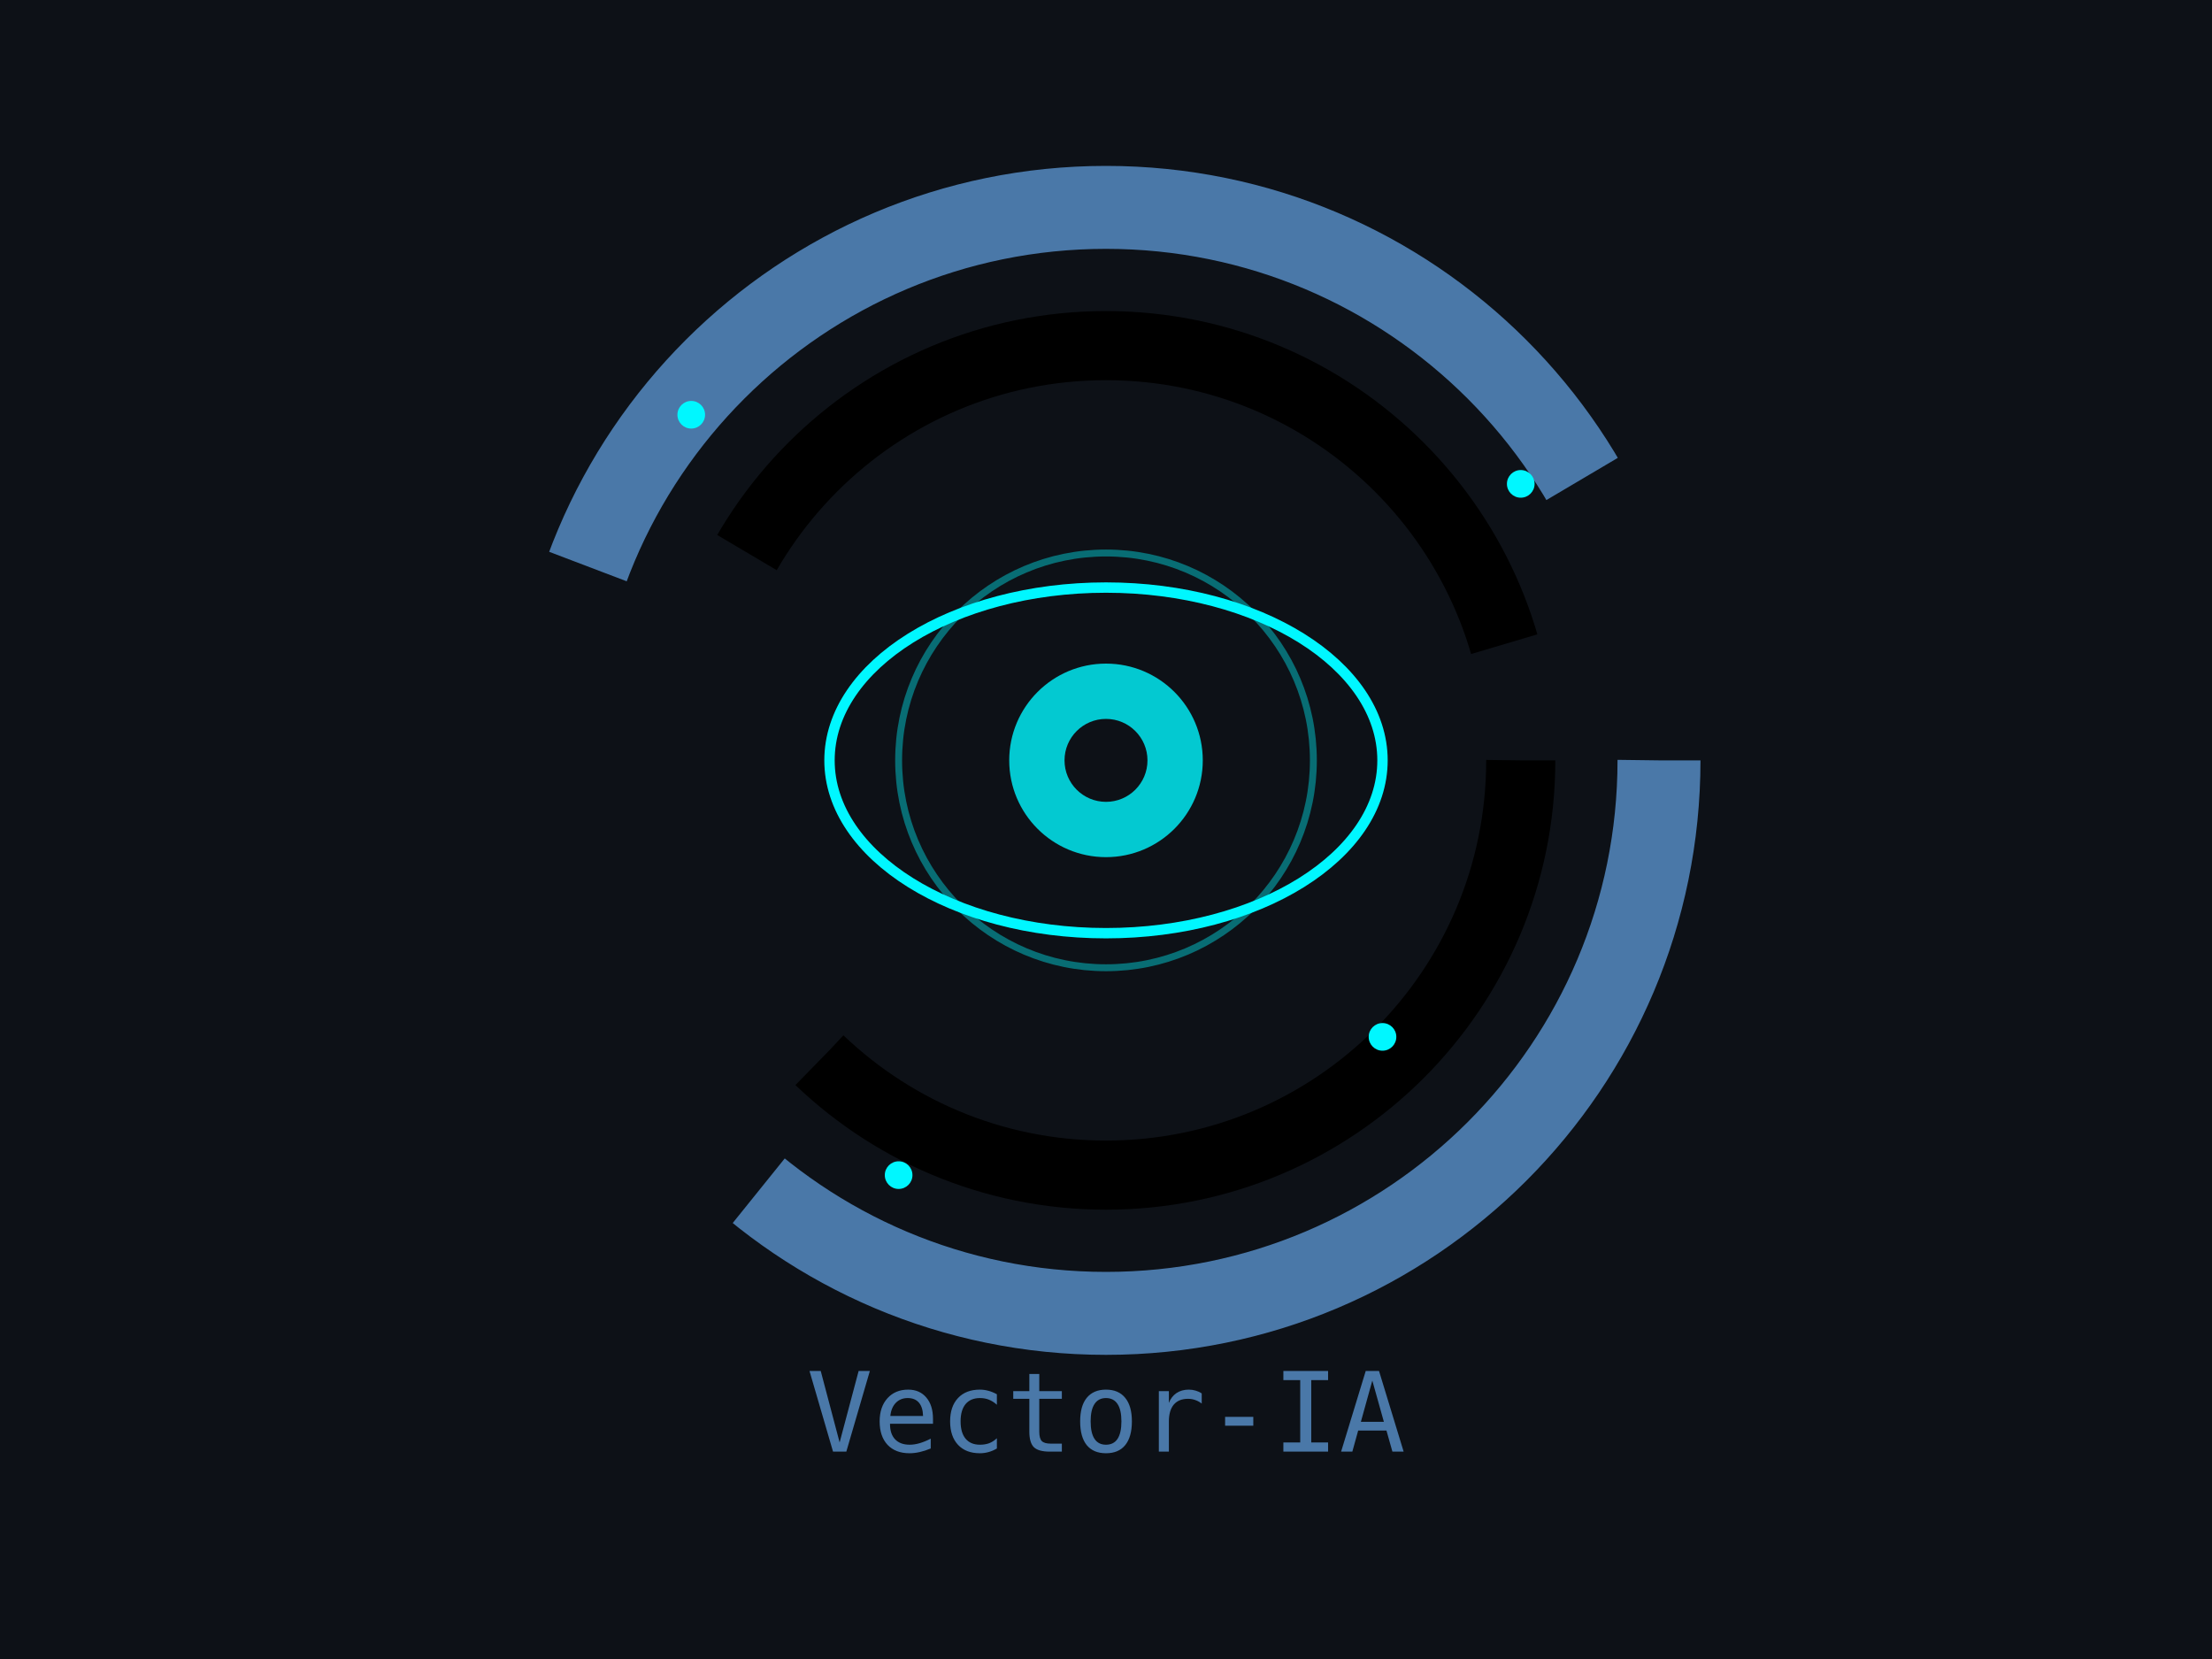
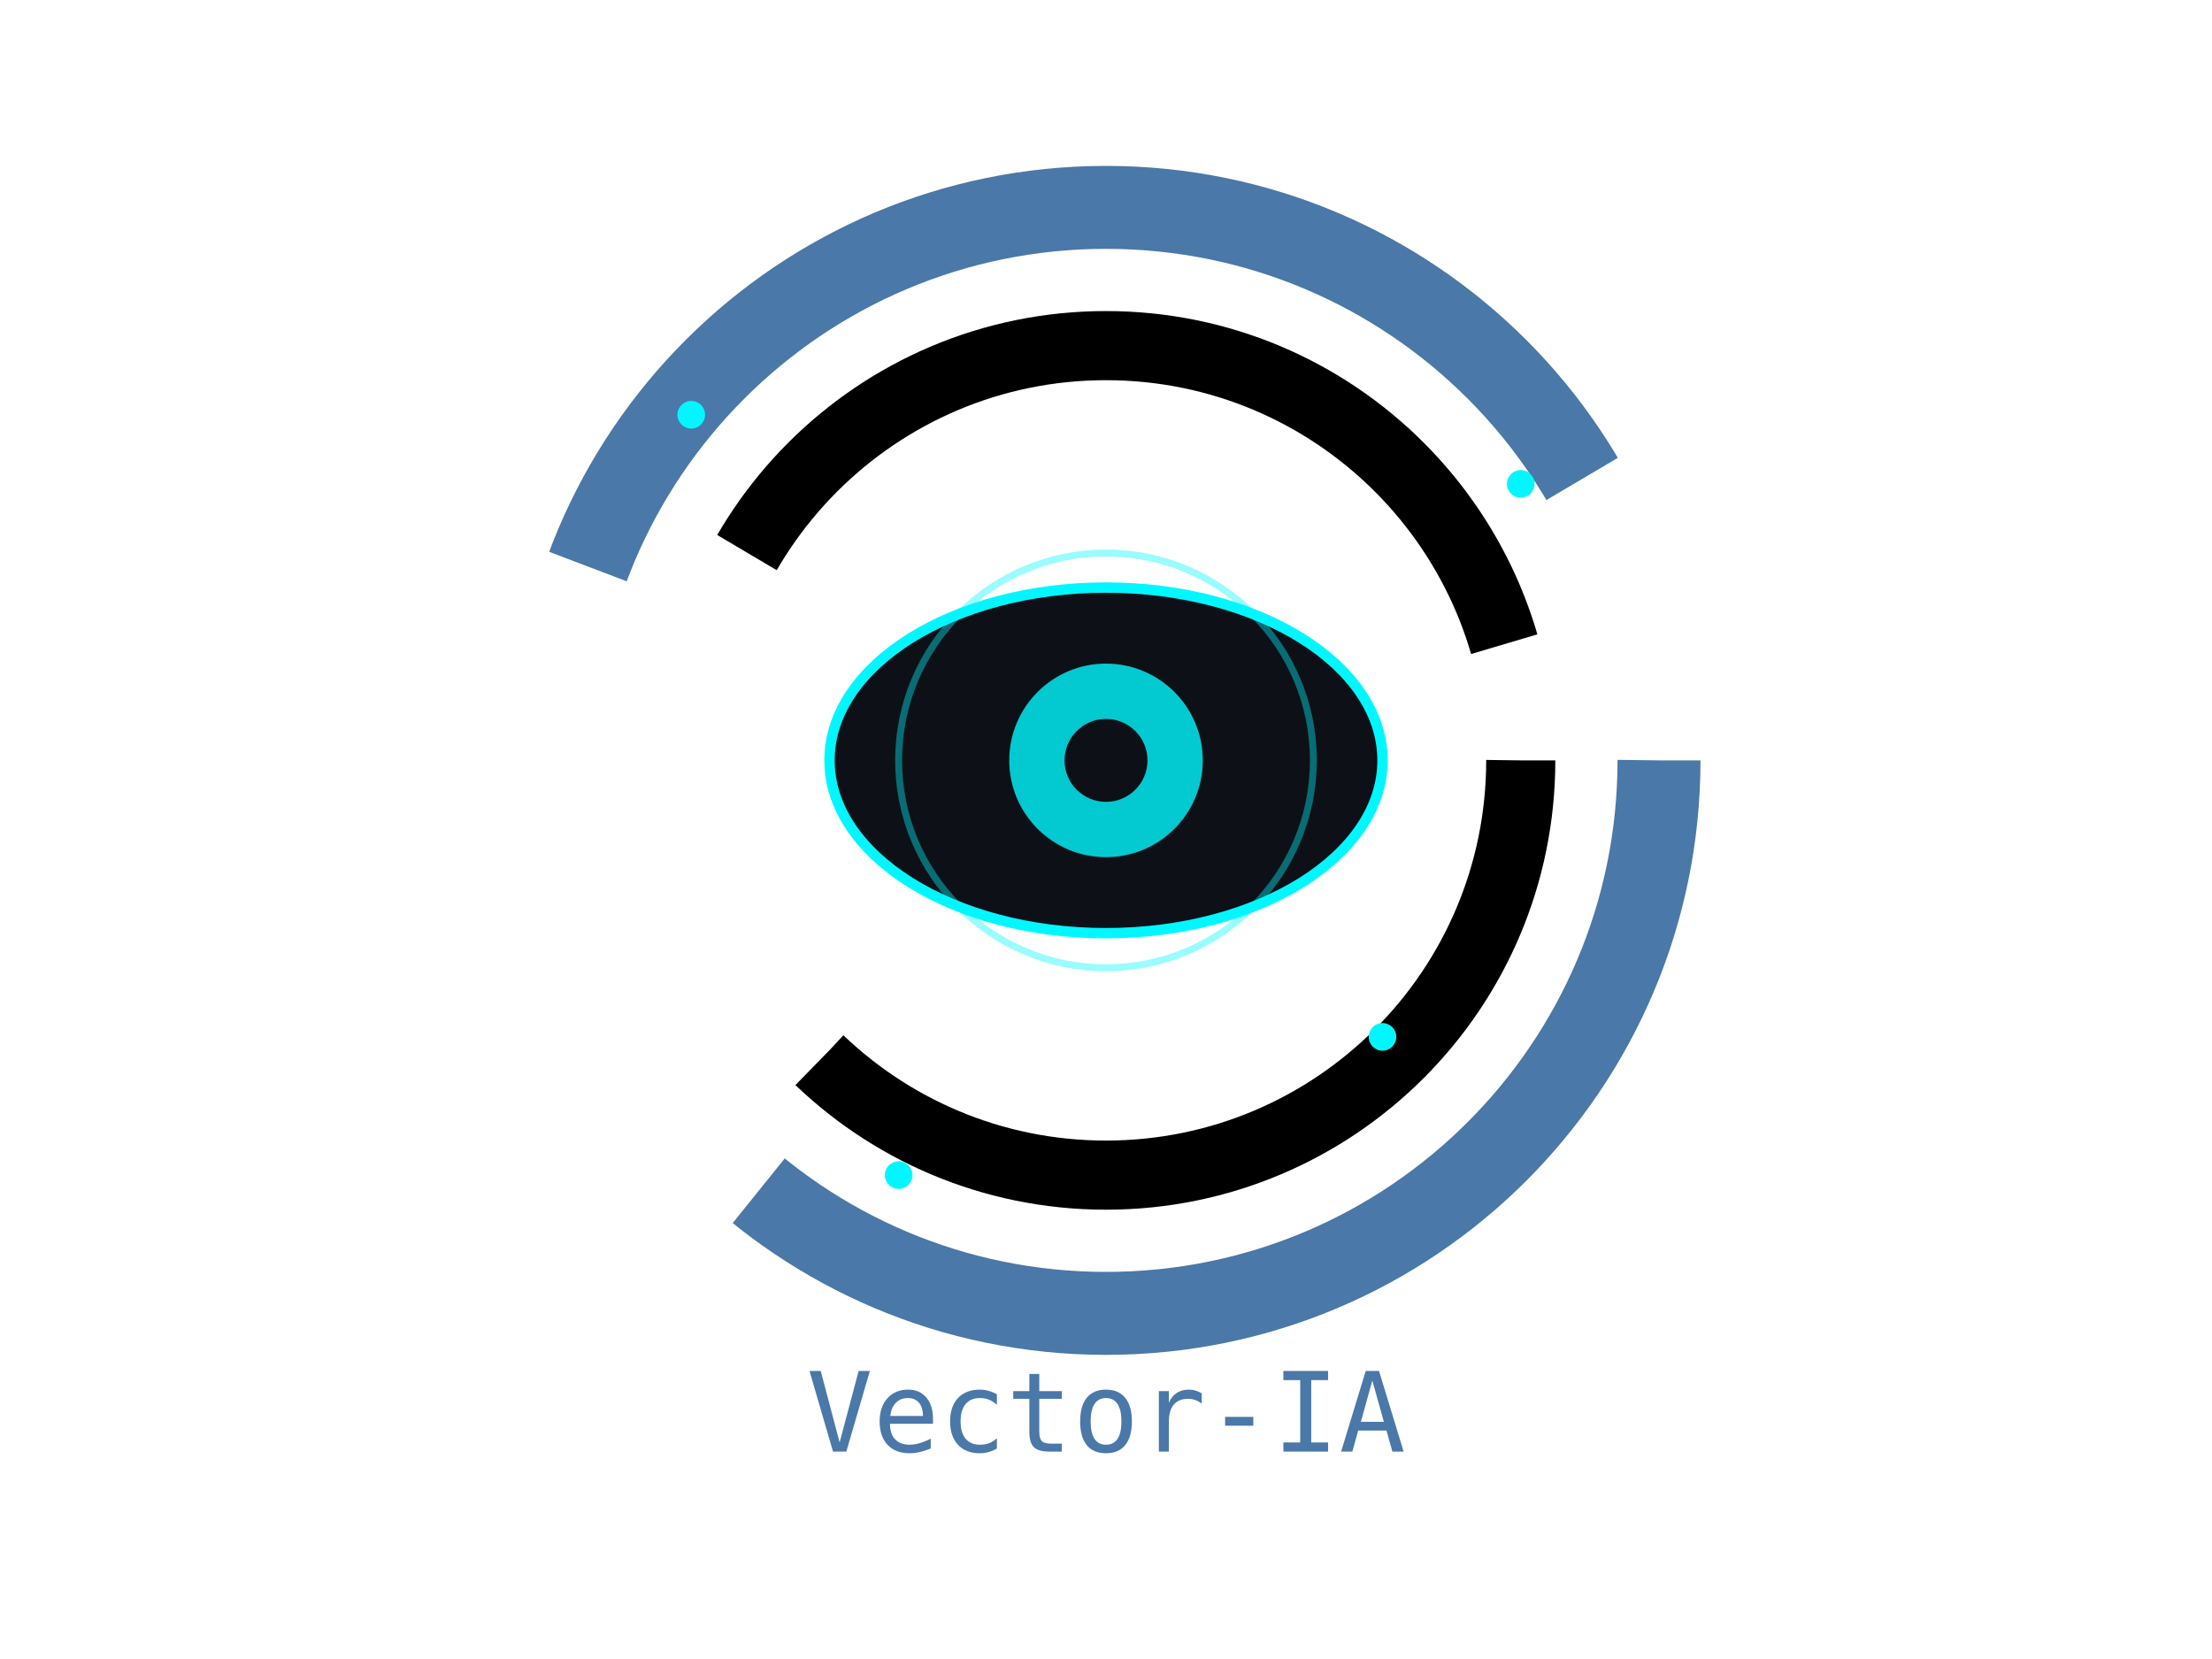
<svg xmlns="http://www.w3.org/2000/svg" width="320" height="240" viewBox="0 0 320 240">
-   <rect width="100%" height="100%" fill="#0d1117" />
  <circle cx="160" cy="110" r="80" fill="none" stroke="#4a78a8" stroke-width="12" stroke-dasharray="180 100">
    <animateTransform attributeName="transform" type="rotate" from="0 160 110" to="360 160 110" dur="12s" repeatCount="indefinite" />
  </circle>
  <circle cx="160" cy="110" r="60" fill="none" stroke="#000000" stroke-width="10" stroke-dasharray="140 80" />
  <ellipse cx="160" cy="110" rx="40" ry="25" fill="#0d1117" stroke="#00f7ff" stroke-width="1.5" />
  <circle cx="160" cy="110" r="14" fill="#00f7ff" opacity="0.8">
    <animate attributeName="r" values="13;16;13" dur="2.5s" repeatCount="indefinite" />
  </circle>
  <circle cx="160" cy="110" r="6" fill="#0d1117" />
  <circle cx="160" cy="110" r="30" fill="none" stroke="#00f7ff" stroke-width="1" opacity="0.4">
    <animate attributeName="r" values="30;45;30" dur="3s" repeatCount="indefinite" />
    <animate attributeName="opacity" values="0.4;0;0.4" dur="3s" repeatCount="indefinite" />
  </circle>
  <g fill="#00f7ff">
    <circle cx="100" cy="60" r="2">
      <animate attributeName="cy" values="60;160;60" dur="5s" repeatCount="indefinite" />
    </circle>
    <circle cx="220" cy="70" r="2">
      <animate attributeName="cy" values="70;150;70" dur="4s" repeatCount="indefinite" />
    </circle>
    <circle cx="130" cy="170" r="2">
      <animate attributeName="cy" values="170;80;170" dur="6s" repeatCount="indefinite" />
    </circle>
    <circle cx="200" cy="150" r="2">
      <animate attributeName="cy" values="150;90;150" dur="4.5s" repeatCount="indefinite" />
    </circle>
  </g>
  <text x="160" y="210" text-anchor="middle" fill="#4a78a8" font-size="16" font-family="monospace">
    Vector-IA
  </text>
</svg>
